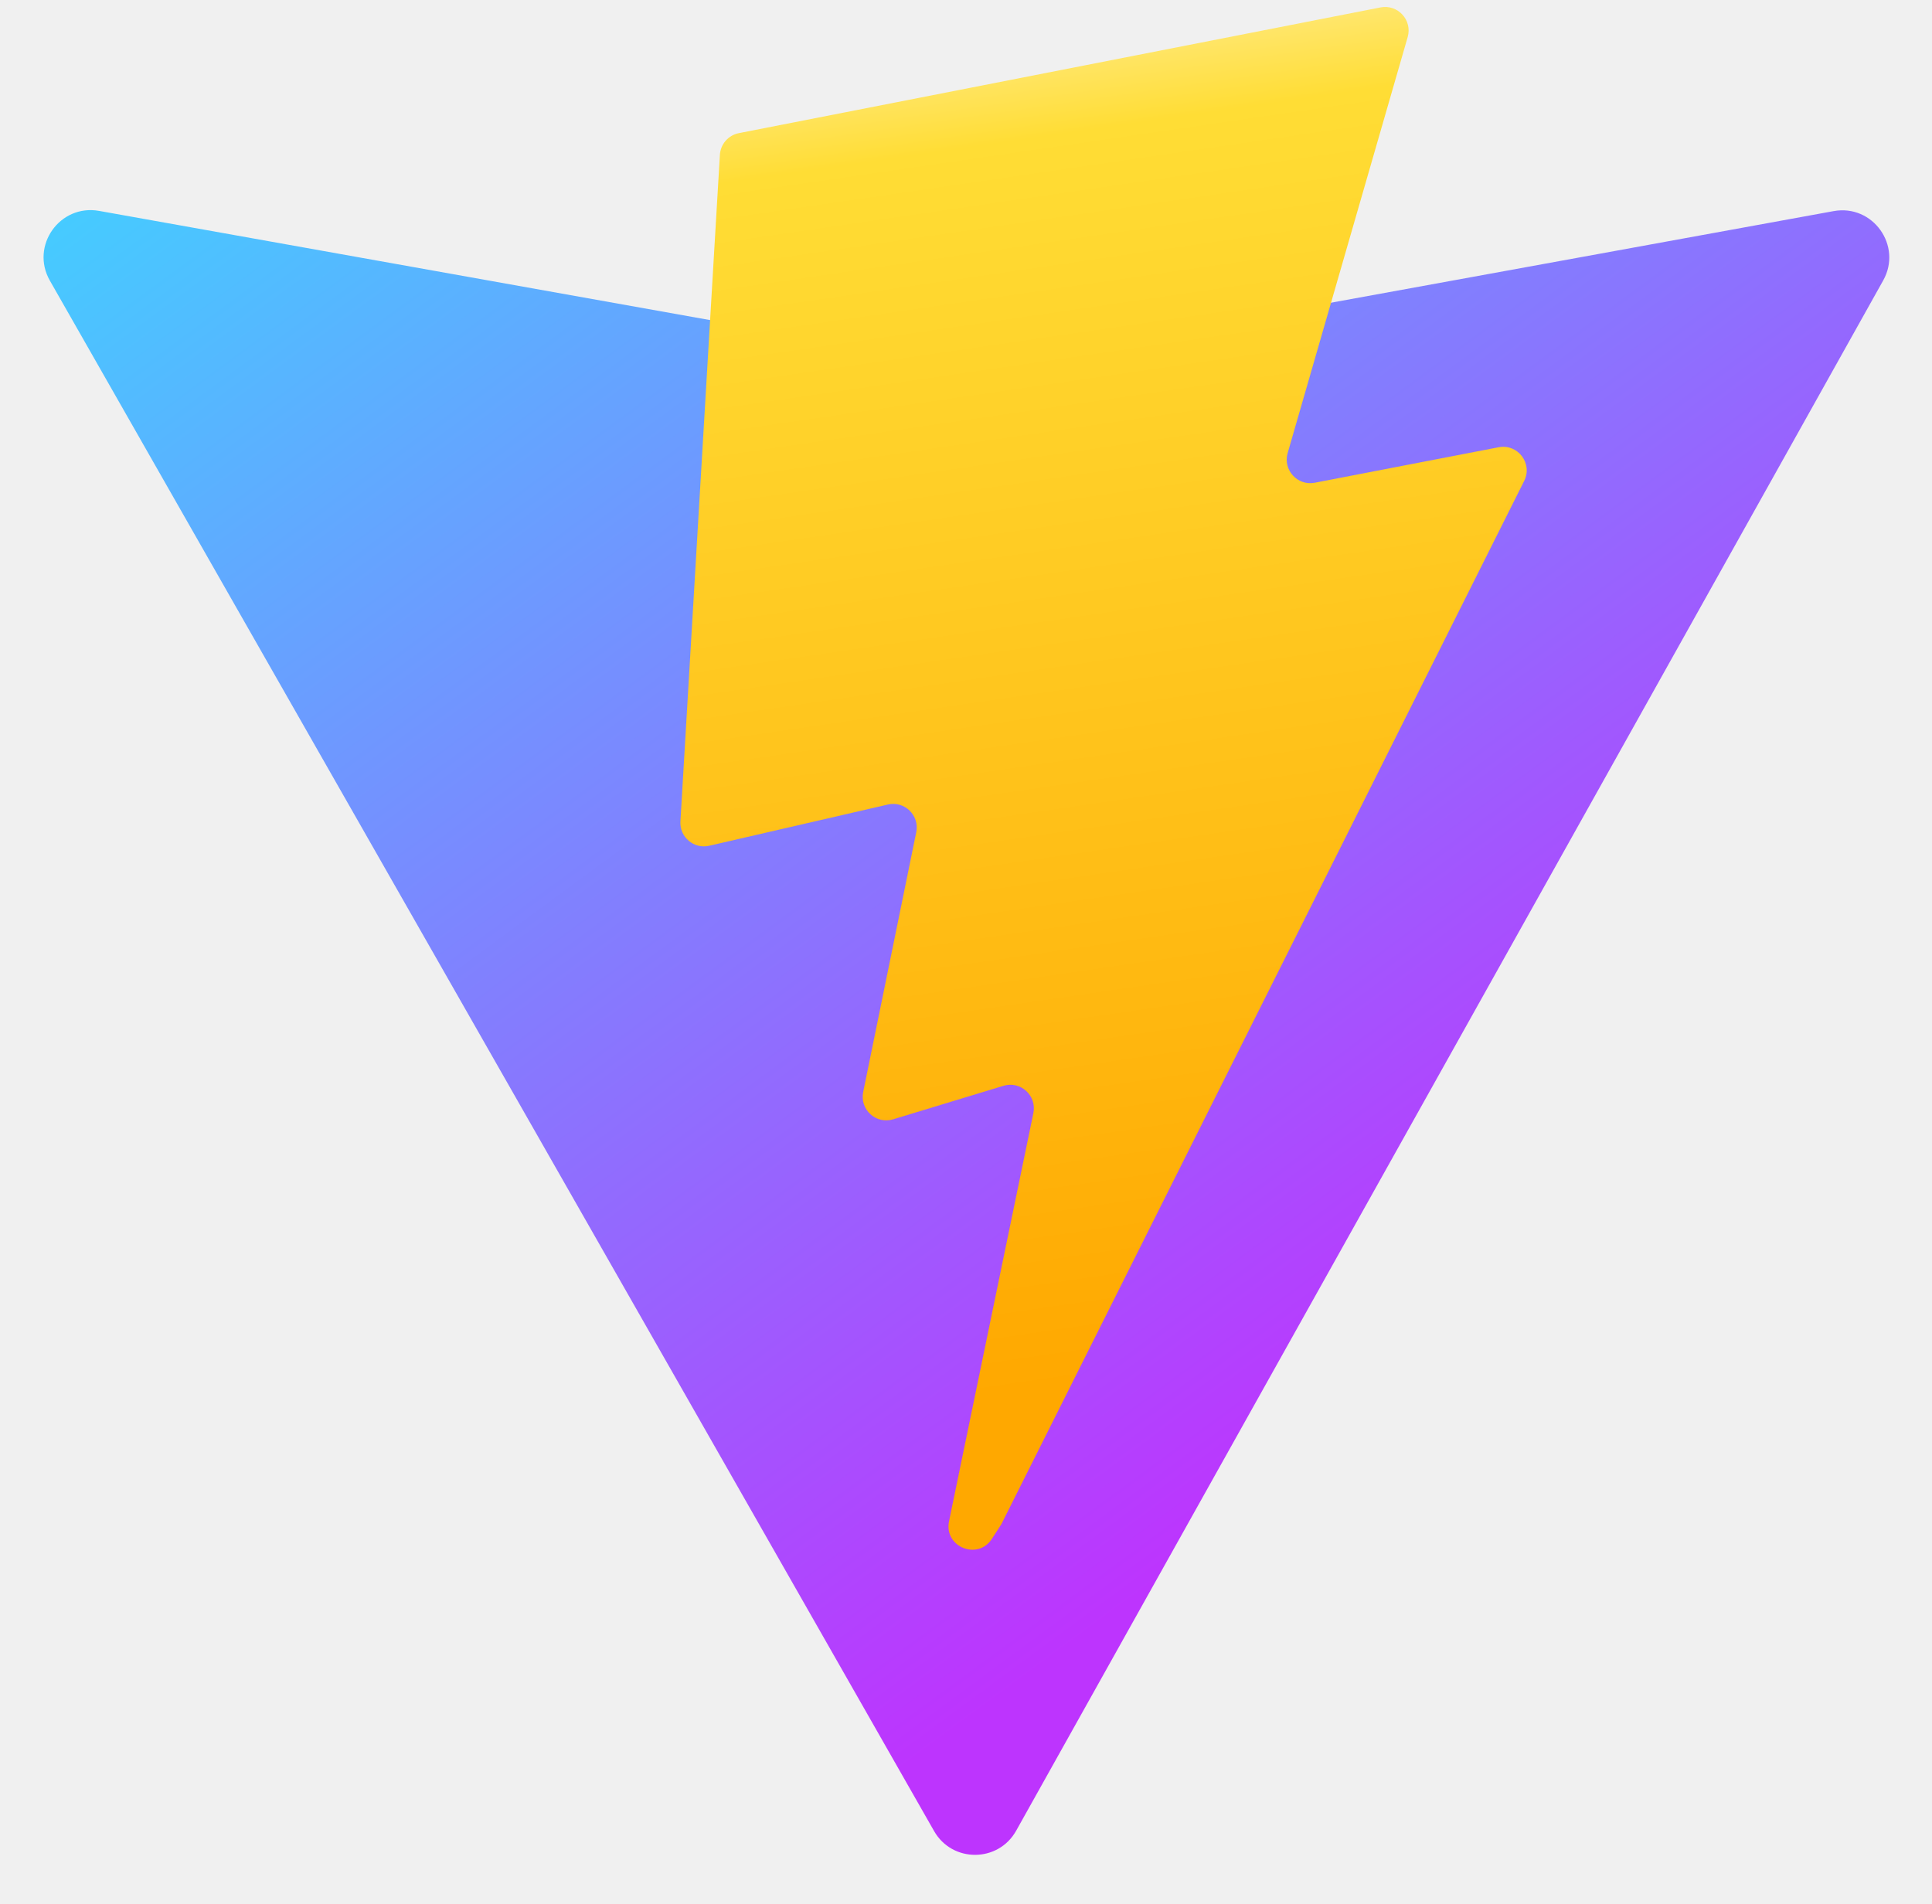
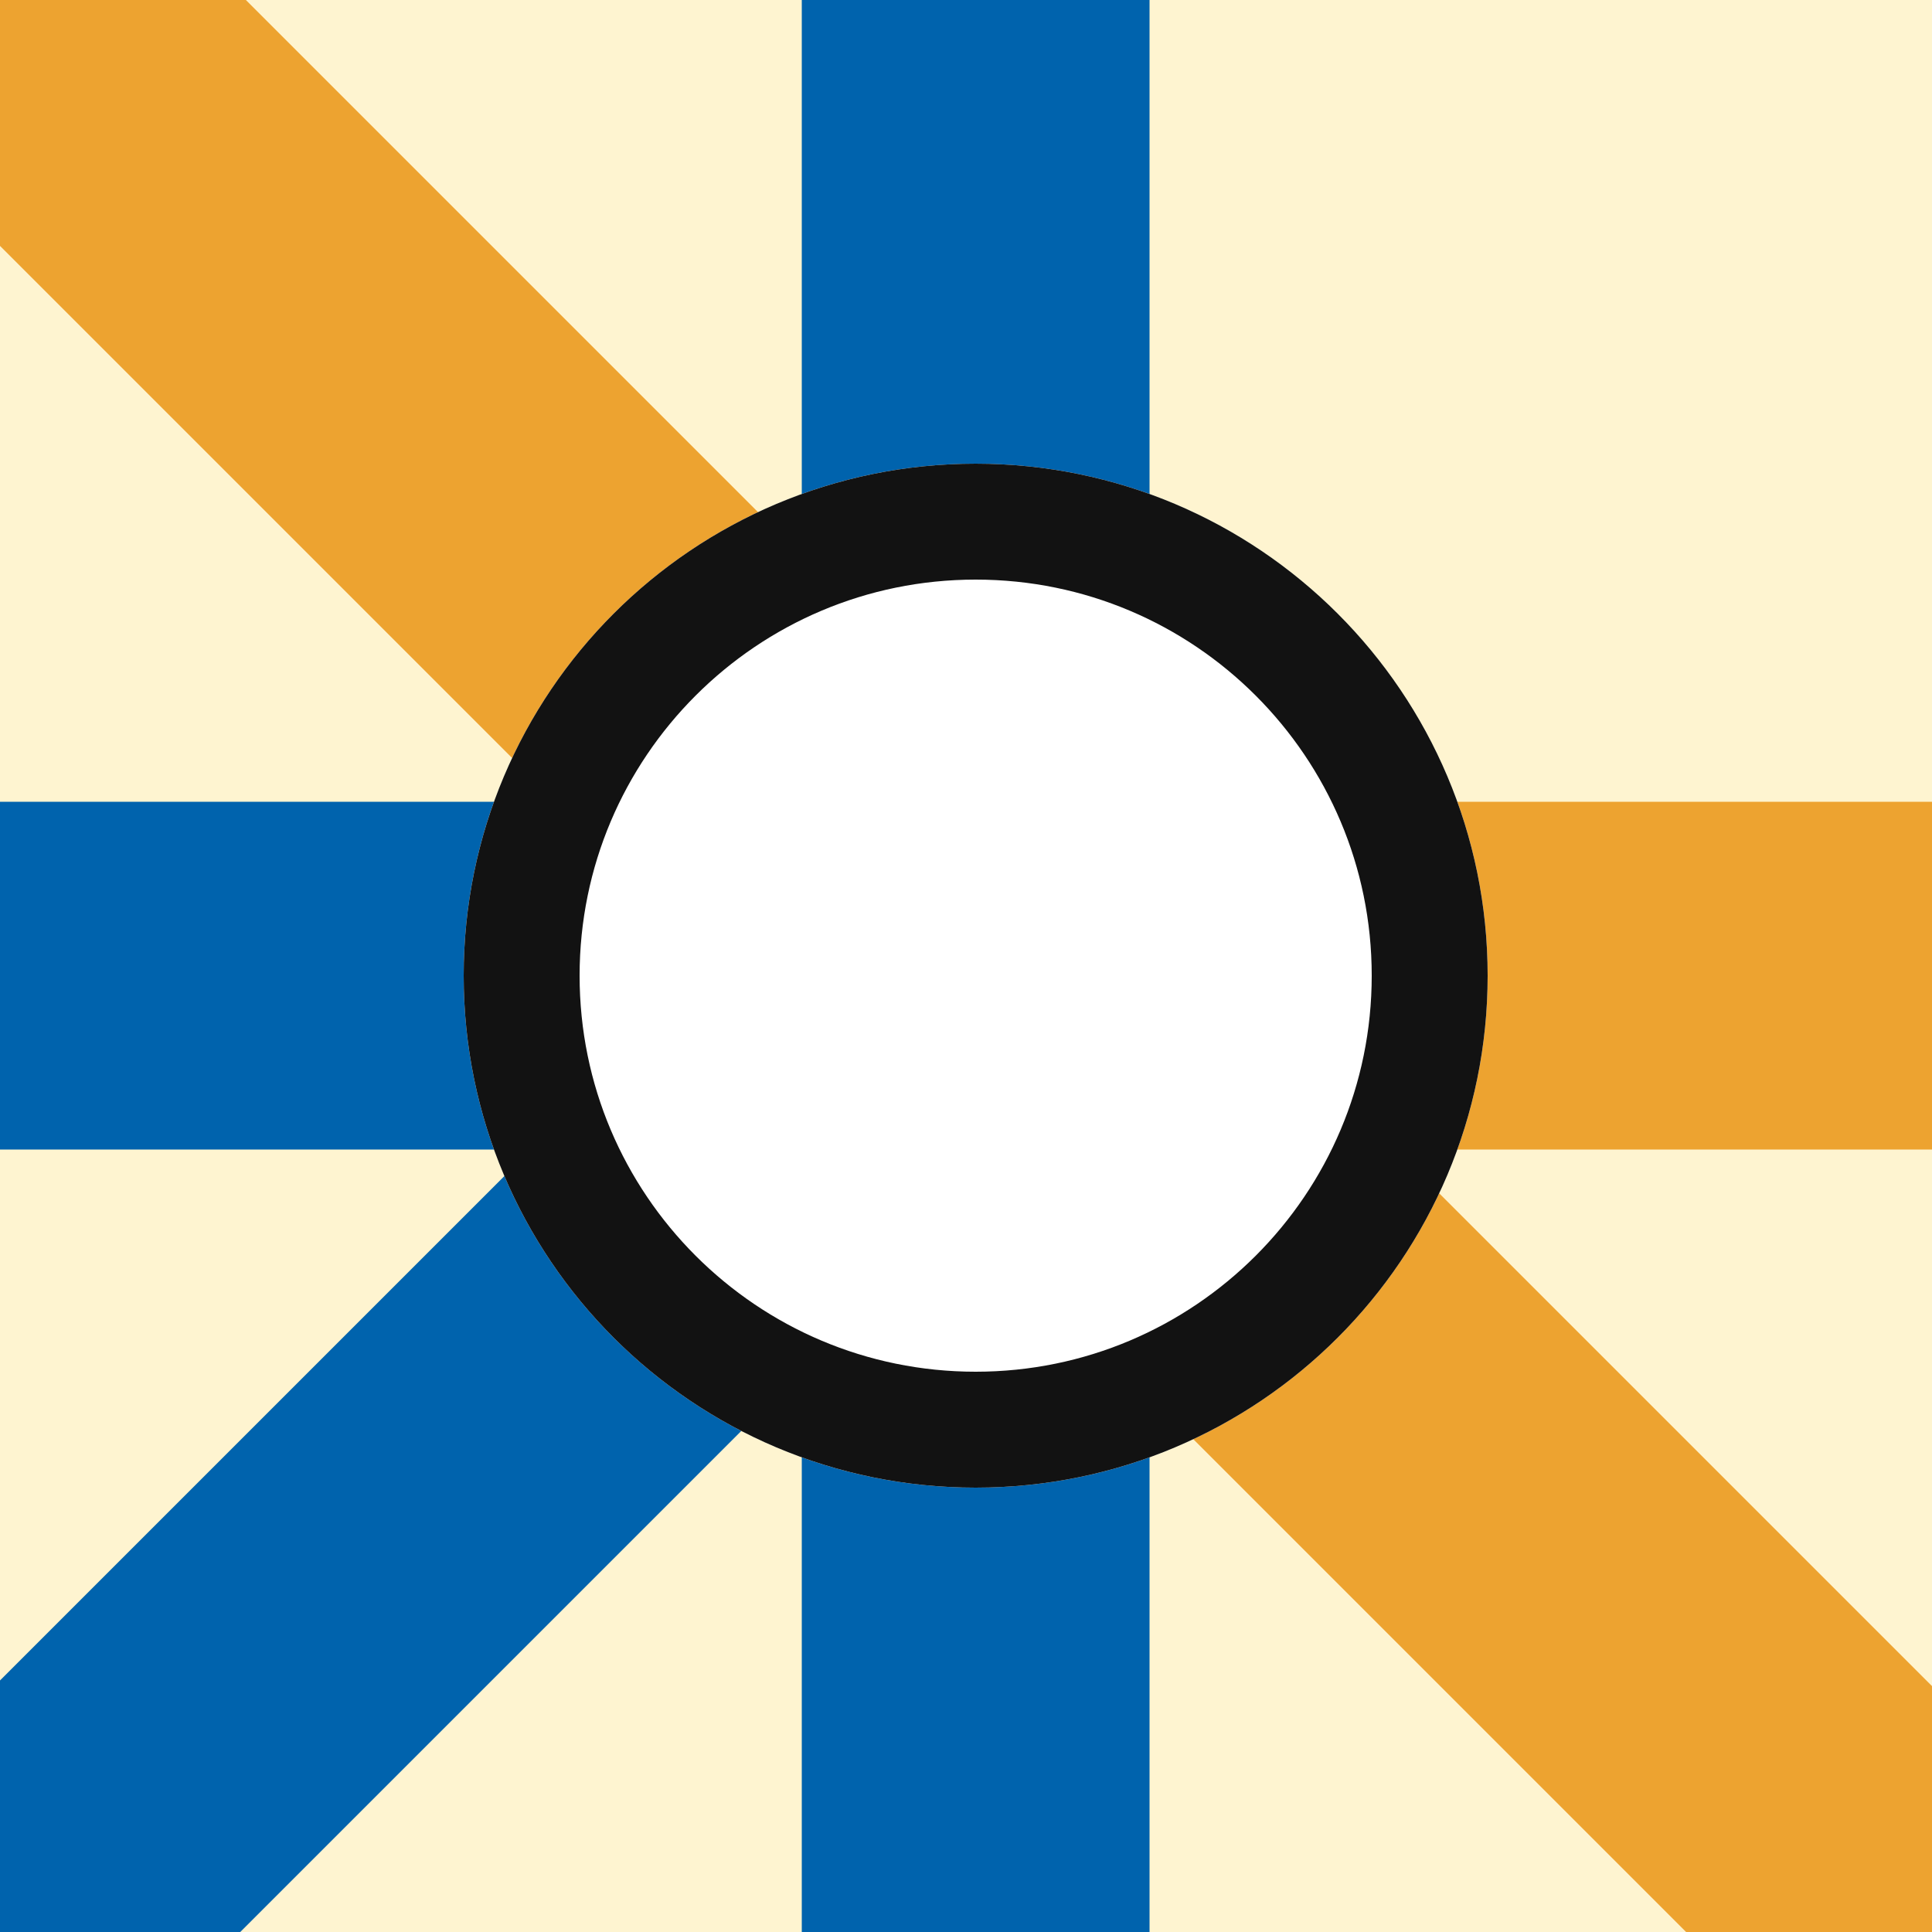
- <svg xmlns="http://www.w3.org/2000/svg" width="410" height="404" viewBox="0 0 410 404" fill="none">
-   <path d="M399.641 59.525L215.643 388.545C211.844 395.338 202.084 395.378 198.228 388.618L10.582 59.556C6.381 52.19 12.68 43.267 21.028 44.759L205.223 77.682C206.398 77.892 207.601 77.89 208.776 77.676L389.119 44.806C397.439 43.289 403.768 52.143 399.641 59.525Z" fill="url(#paint0_linear)" />
-   <path d="M292.965 1.574L156.801 28.255C154.563 28.694 152.906 30.59 152.771 32.866L144.395 174.33C144.198 177.662 147.258 180.248 150.51 179.498L188.42 170.749C191.967 169.931 195.172 173.055 194.443 176.622L183.18 231.775C182.422 235.487 185.907 238.661 189.532 237.56L212.947 230.446C216.577 229.344 220.065 232.527 219.297 236.242L201.398 322.875C200.278 328.294 207.486 331.249 210.492 326.603L212.5 323.5L323.454 102.072C325.312 98.365 322.108 94.137 318.036 94.923L279.014 102.454C275.347 103.161 272.227 99.746 273.262 96.158L298.731 7.867C299.767 4.273 296.636 0.855 292.965 1.574Z" fill="url(#paint1_linear)" />
+ <svg xmlns="http://www.w3.org/2000/svg" width="100" height="100" viewBox="0 0 100 100">
  <defs>
-     <linearGradient id="paint0_linear" x1="6" y1="33" x2="235" y2="344" gradientUnits="userSpaceOnUse">
-       <stop stop-color="#41D1FF" />
-       <stop offset="1" stop-color="#BD34FE" />
-     </linearGradient>
-     <linearGradient id="paint1_linear" x1="194.651" y1="8.818" x2="236.076" y2="292.989" gradientUnits="userSpaceOnUse">
-       <stop stop-color="#FFEA83" />
-       <stop offset="0.083" stop-color="#FFDD35" />
-       <stop offset="1" stop-color="#FFA800" />
-     </linearGradient>
+     <clipPath id="clip-Artboard_1">
+       <rect width="100" height="100" />
+     </clipPath>
  </defs>
+   <g id="Artboard_1" data-name="Artboard – 1" clip-path="url(#clip-Artboard_1)">
+     <rect width="100" height="100" fill="#fef4d0" />
+     <line id="Line_1" data-name="Line 1" y2="131" transform="translate(50.5 -15.5)" fill="none" stroke="#0063ad" stroke-width="18" />
+     <line id="Line_2" data-name="Line 2" x2="115" transform="translate(-76.5 50.5)" fill="none" stroke="#0063ad" stroke-width="18" />
+     <line id="Line_3" data-name="Line 3" x2="115" transform="translate(54.5 50.5)" fill="none" stroke="#eda330" stroke-width="18" />
+     <path id="Path_1" data-name="Path 1" d="M0,0H224.447" transform="translate(-29.5 -29.5) rotate(45)" fill="none" stroke="#eda330" stroke-width="18" />
+     <path id="Path_2" data-name="Path 2" d="M0,0H121.615" transform="translate(-29.5 129.208) rotate(-45)" fill="none" stroke="#0063ad" stroke-width="18" />
+     <g id="Ellipse_1" data-name="Ellipse 1" transform="translate(24 24)" fill="#fff" stroke="#121212" stroke-width="6">
+       <circle cx="26.5" cy="26.5" r="26.5" stroke="none" />
+       <circle cx="26.5" cy="26.5" r="23.5" fill="none" />
+     </g>
+   </g>
</svg>
